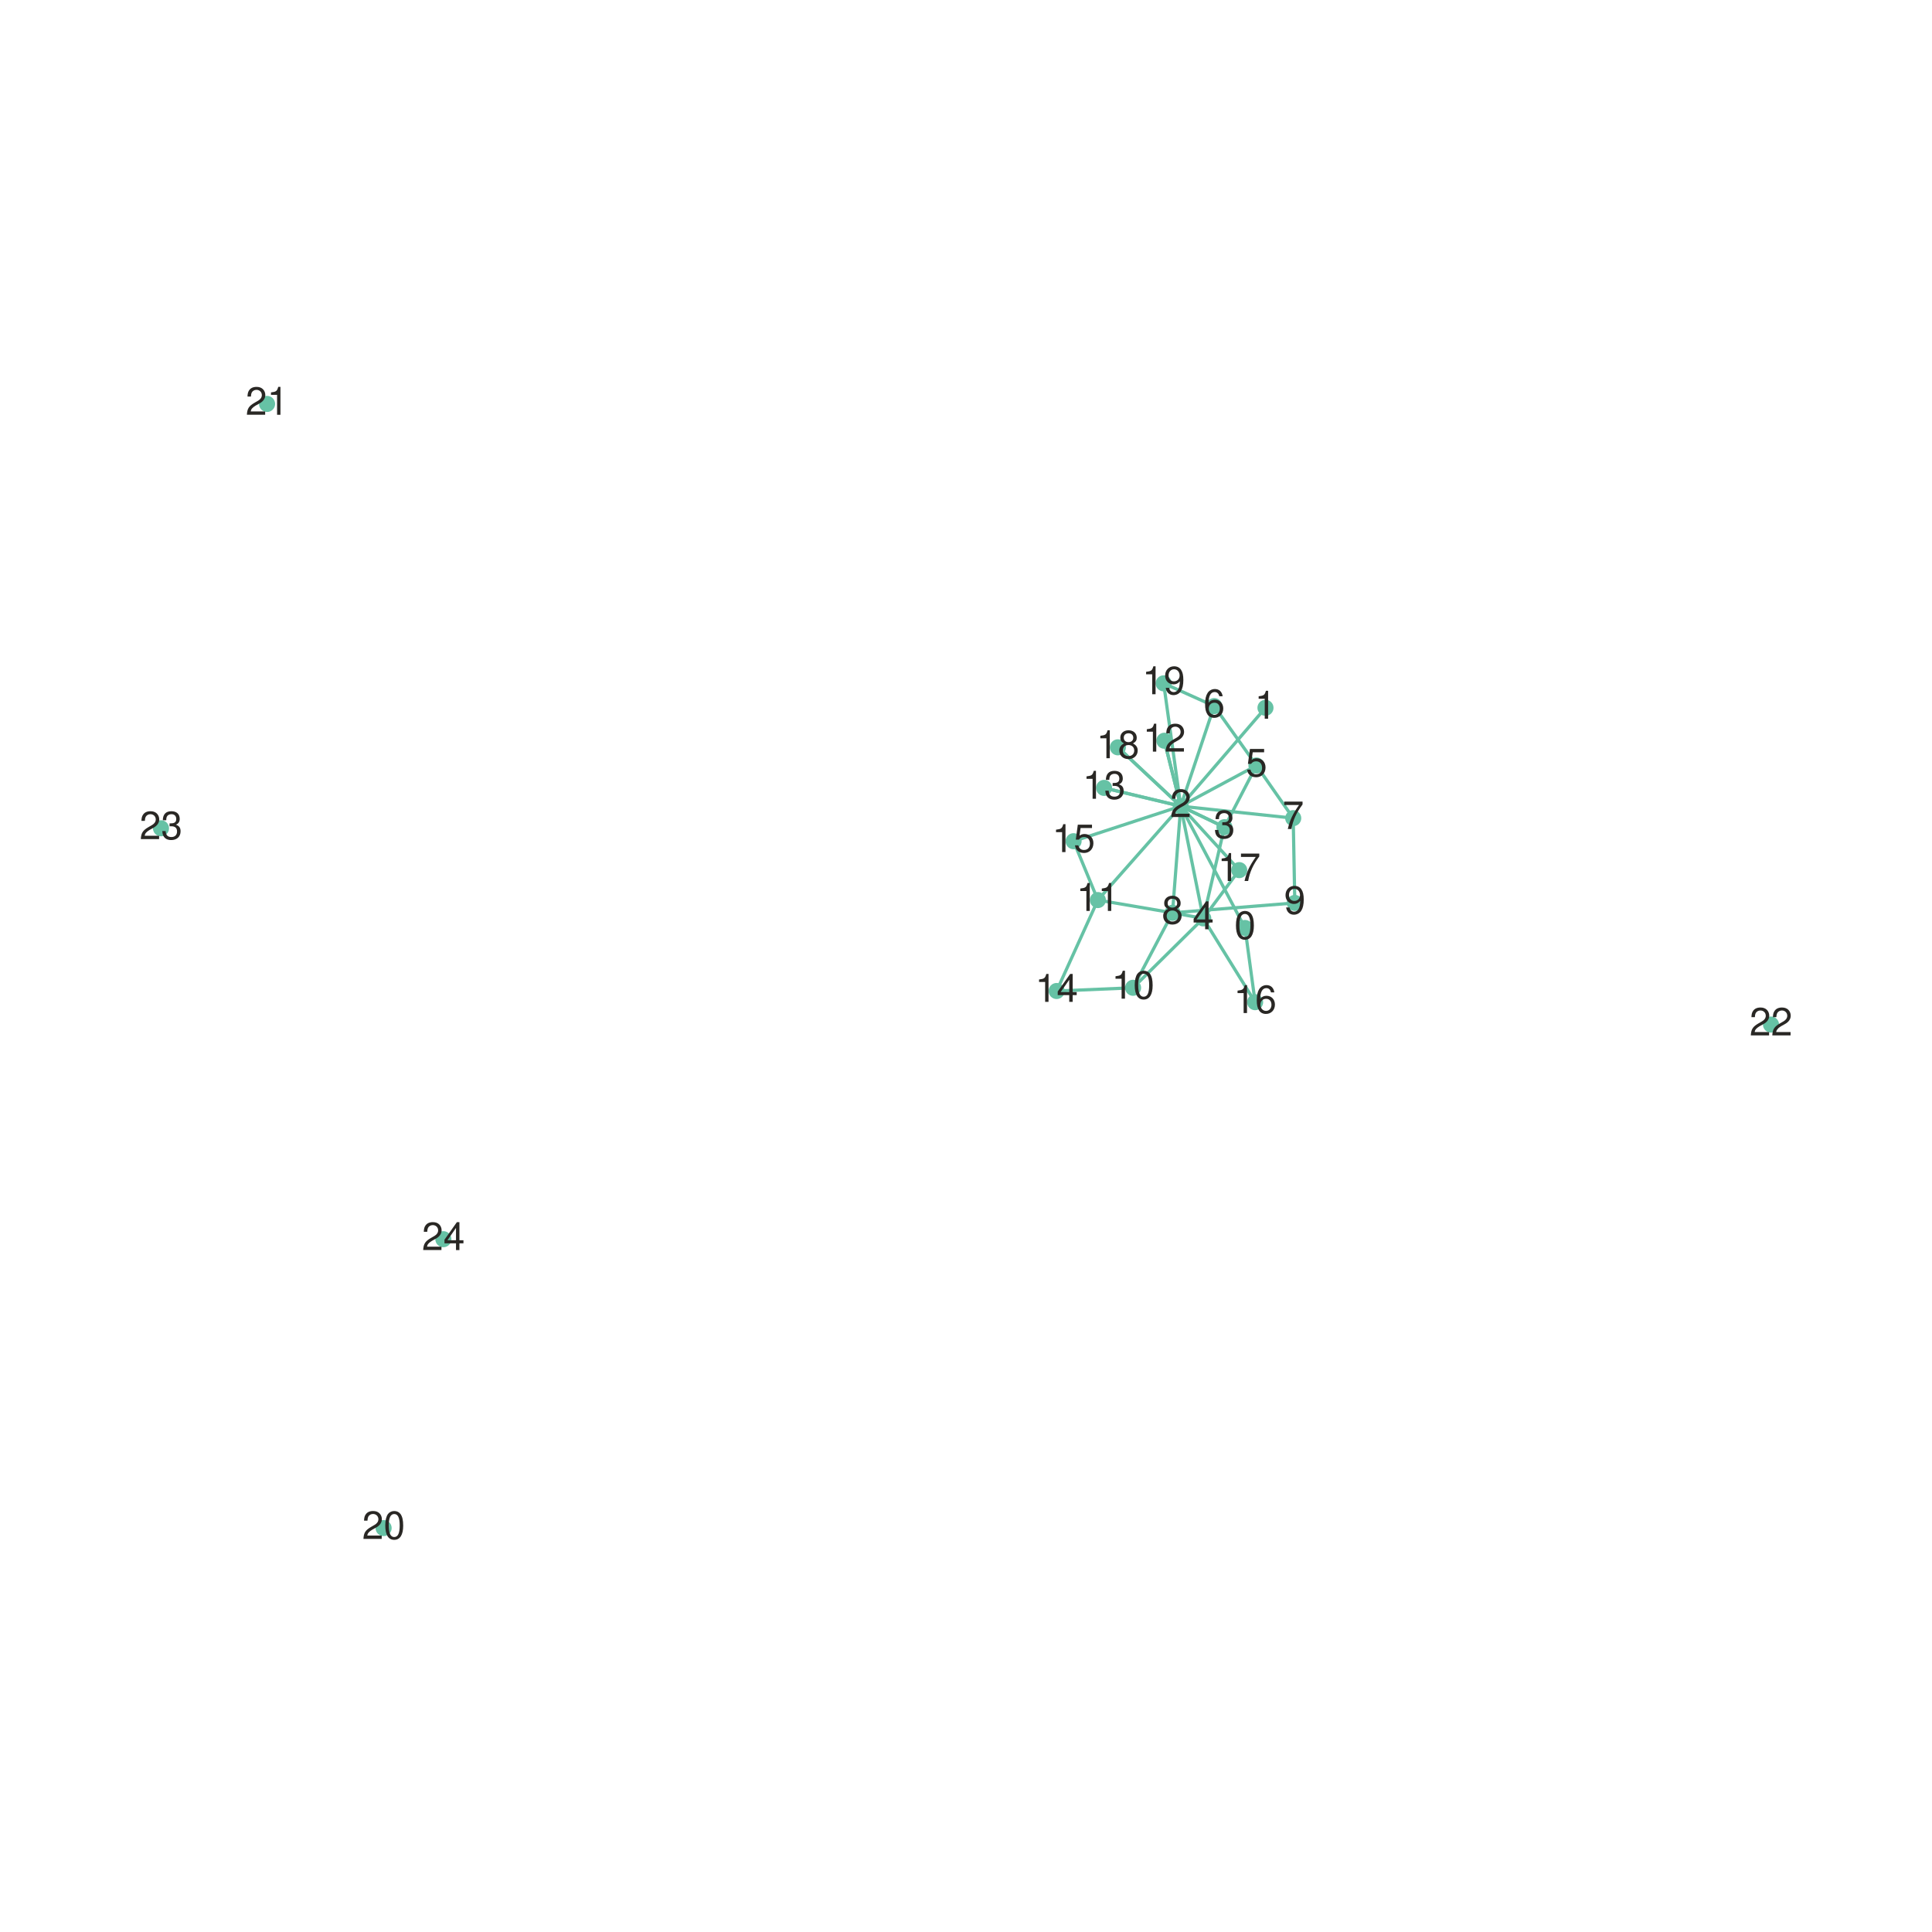
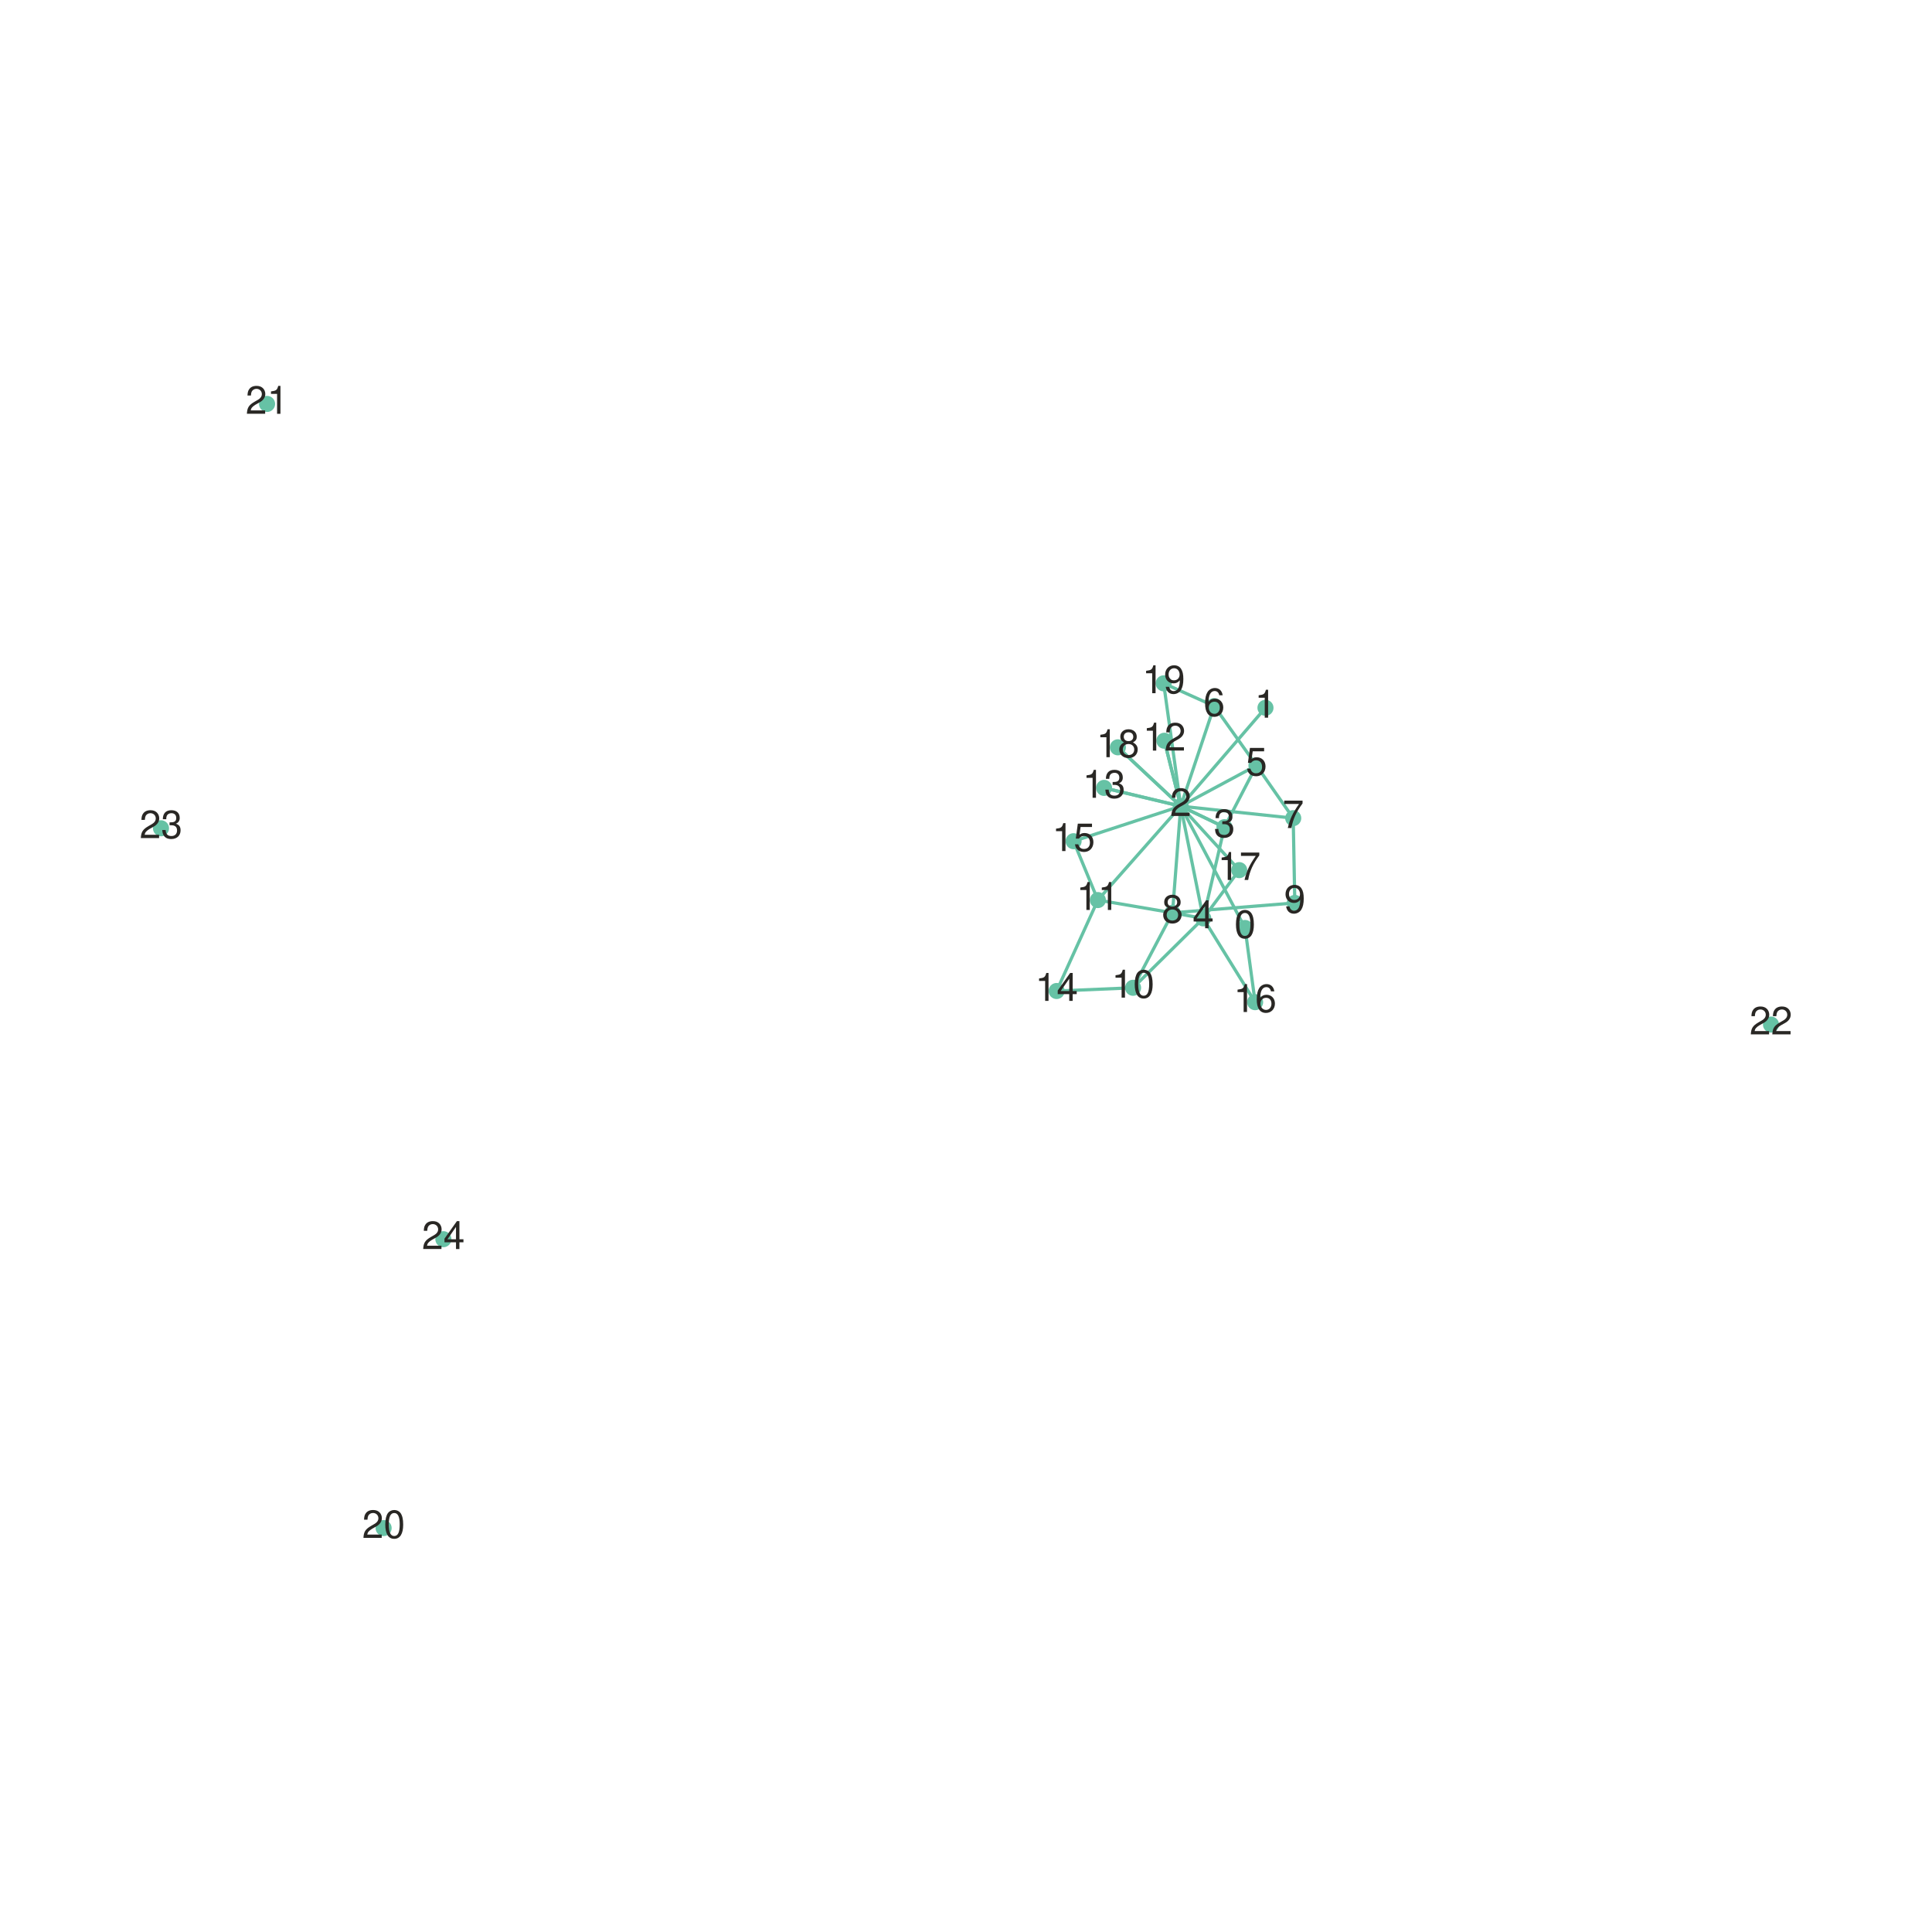
- <svg xmlns="http://www.w3.org/2000/svg" class="toyplot-canvas-Canvas" height="600px" id="t24c86a0c980145ab8fd1c8f3659954e8" preserveAspectRatio="xMidYMid meet" style="background-color:transparent;fill:rgb(16.1%,15.3%,14.1%);fill-opacity:1.0;font-family:Helvetica;font-size:12px;opacity:1.0;stroke:rgb(16.1%,15.3%,14.1%);stroke-opacity:1.0;stroke-width:1.0" viewBox="0 0 600 600" width="600px">
-   <g class="toyplot-coordinates-Cartesian" id="t1c53ac9596674d96ae95e0eca0c1ab6b">
-     <clipPath id="t31afdd91311140f9b99abbc2394564dd">
+ <svg xmlns="http://www.w3.org/2000/svg" class="toyplot-canvas-Canvas" height="600px" id="tb8183f4361eb4e918dd4fe611526c987" preserveAspectRatio="xMidYMid meet" style="background-color:transparent;fill:rgb(16.1%,15.3%,14.1%);fill-opacity:1.0;font-family:Helvetica;font-size:12px;opacity:1.0;stroke:rgb(16.1%,15.3%,14.1%);stroke-opacity:1.0;stroke-width:1.0" viewBox="0 0 600 600" width="600px">
+   <g class="toyplot-coordinates-Cartesian" id="t25305d92c6f348e4b8e2172e19352895">
+     <clipPath id="ta918a427b73640a284e67bd00d59fe16">
      <rect height="540.0" width="540.0" x="30.0" y="30.0" />
    </clipPath>
-     <g clip-path="url(#t31afdd91311140f9b99abbc2394564dd)">
-       <g class="toyplot-mark-Graph" id="t8fd8611ebd7d452ebd8314962ad119a4">
+     <g clip-path="url(#ta918a427b73640a284e67bd00d59fe16)">
+       <g class="toyplot-mark-Graph" id="t1ce1b1f6f0fc44a9a0c2550d1b0f8483">
        <g class="toyplot-Edges">
          <path d="M 366.684 250.369 L 386.659 288.195" style="fill:none;stroke:rgb(40%,76.1%,64.7%);stroke-opacity:1.0;stroke-width:1.0" />
          <path d="M 366.684 250.369 L 393.004 219.818" style="fill:none;stroke:rgb(40%,76.1%,64.7%);stroke-opacity:1.0;stroke-width:1.0" />
          <path d="M 380.265 256.892 L 366.684 250.369" style="fill:none;stroke:rgb(40%,76.1%,64.7%);stroke-opacity:1.0;stroke-width:1.0" />
          <path d="M 380.265 256.892 L 366.684 250.369" style="fill:none;stroke:rgb(40%,76.1%,64.7%);stroke-opacity:1.0;stroke-width:1.0" />
          <path d="M 373.683 285.211 L 380.265 256.892" style="fill:none;stroke:rgb(40%,76.1%,64.7%);stroke-opacity:1.0;stroke-width:1.0" />
          <path d="M 373.683 285.211 L 366.684 250.369" style="fill:none;stroke:rgb(40%,76.1%,64.7%);stroke-opacity:1.0;stroke-width:1.0" />
          <path d="M 390.203 237.732 L 366.684 250.369" style="fill:none;stroke:rgb(40%,76.1%,64.7%);stroke-opacity:1.0;stroke-width:1.0" />
          <path d="M 390.203 237.732 L 380.265 256.892" style="fill:none;stroke:rgb(40%,76.1%,64.7%);stroke-opacity:1.0;stroke-width:1.0" />
          <path d="M 377.076 219.278 L 366.684 250.369" style="fill:none;stroke:rgb(40%,76.1%,64.7%);stroke-opacity:1.0;stroke-width:1.0" />
          <path d="M 377.076 219.278 L 390.203 237.732" style="fill:none;stroke:rgb(40%,76.1%,64.7%);stroke-opacity:1.0;stroke-width:1.0" />
          <path d="M 401.621 254.088 L 390.203 237.732" style="fill:none;stroke:rgb(40%,76.1%,64.7%);stroke-opacity:1.0;stroke-width:1.0" />
          <path d="M 401.621 254.088 L 366.684 250.369" style="fill:none;stroke:rgb(40%,76.1%,64.7%);stroke-opacity:1.0;stroke-width:1.0" />
          <path d="M 364.136 283.479 L 373.683 285.211" style="fill:none;stroke:rgb(40%,76.1%,64.7%);stroke-opacity:1.0;stroke-width:1.0" />
          <path d="M 364.136 283.479 L 366.684 250.369" style="fill:none;stroke:rgb(40%,76.1%,64.7%);stroke-opacity:1.0;stroke-width:1.0" />
          <path d="M 402.113 280.414 L 364.136 283.479" style="fill:none;stroke:rgb(40%,76.1%,64.7%);stroke-opacity:1.0;stroke-width:1.0" />
          <path d="M 402.113 280.414 L 401.621 254.088" style="fill:none;stroke:rgb(40%,76.1%,64.7%);stroke-opacity:1.0;stroke-width:1.0" />
          <path d="M 351.886 306.765 L 364.136 283.479" style="fill:none;stroke:rgb(40%,76.1%,64.7%);stroke-opacity:1.0;stroke-width:1.0" />
          <path d="M 351.886 306.765 L 373.683 285.211" style="fill:none;stroke:rgb(40%,76.1%,64.7%);stroke-opacity:1.0;stroke-width:1.0" />
          <path d="M 340.951 279.525 L 364.136 283.479" style="fill:none;stroke:rgb(40%,76.1%,64.7%);stroke-opacity:1.0;stroke-width:1.0" />
          <path d="M 340.951 279.525 L 366.684 250.369" style="fill:none;stroke:rgb(40%,76.1%,64.7%);stroke-opacity:1.0;stroke-width:1.0" />
          <path d="M 361.603 230.045 L 366.684 250.369" style="fill:none;stroke:rgb(40%,76.1%,64.7%);stroke-opacity:1.0;stroke-width:1.0" />
          <path d="M 361.603 230.045 L 366.684 250.369" style="fill:none;stroke:rgb(40%,76.1%,64.7%);stroke-opacity:1.0;stroke-width:1.0" />
          <path d="M 342.879 244.69 L 366.684 250.369" style="fill:none;stroke:rgb(40%,76.1%,64.7%);stroke-opacity:1.0;stroke-width:1.0" />
          <path d="M 342.879 244.69 L 366.684 250.369" style="fill:none;stroke:rgb(40%,76.1%,64.7%);stroke-opacity:1.0;stroke-width:1.0" />
          <path d="M 328.142 307.766 L 351.886 306.765" style="fill:none;stroke:rgb(40%,76.1%,64.7%);stroke-opacity:1.0;stroke-width:1.0" />
          <path d="M 328.142 307.766 L 340.951 279.525" style="fill:none;stroke:rgb(40%,76.1%,64.7%);stroke-opacity:1.0;stroke-width:1.0" />
          <path d="M 333.412 261.245 L 366.684 250.369" style="fill:none;stroke:rgb(40%,76.1%,64.7%);stroke-opacity:1.0;stroke-width:1.0" />
          <path d="M 333.412 261.245 L 340.951 279.525" style="fill:none;stroke:rgb(40%,76.1%,64.7%);stroke-opacity:1.0;stroke-width:1.0" />
          <path d="M 389.786 311.231 L 373.683 285.211" style="fill:none;stroke:rgb(40%,76.1%,64.7%);stroke-opacity:1.0;stroke-width:1.0" />
          <path d="M 389.786 311.231 L 386.659 288.195" style="fill:none;stroke:rgb(40%,76.1%,64.7%);stroke-opacity:1.0;stroke-width:1.0" />
          <path d="M 384.849 270.223 L 366.684 250.369" style="fill:none;stroke:rgb(40%,76.1%,64.7%);stroke-opacity:1.0;stroke-width:1.0" />
          <path d="M 384.849 270.223 L 373.683 285.211" style="fill:none;stroke:rgb(40%,76.1%,64.7%);stroke-opacity:1.0;stroke-width:1.0" />
          <path d="M 347.168 232.09 L 366.684 250.369" style="fill:none;stroke:rgb(40%,76.1%,64.7%);stroke-opacity:1.0;stroke-width:1.0" />
          <path d="M 347.168 232.09 L 366.684 250.369" style="fill:none;stroke:rgb(40%,76.1%,64.7%);stroke-opacity:1.0;stroke-width:1.0" />
          <path d="M 361.388 212.22 L 366.684 250.369" style="fill:none;stroke:rgb(40%,76.1%,64.7%);stroke-opacity:1.0;stroke-width:1.0" />
          <path d="M 361.388 212.22 L 377.076 219.278" style="fill:none;stroke:rgb(40%,76.1%,64.7%);stroke-opacity:1.0;stroke-width:1.0" />
        </g>
        <g class="toyplot-Vertices">
          <g class="toyplot-Datum" style="fill:rgb(40%,76.1%,64.7%);fill-opacity:1.0;opacity:1.0;stroke:rgb(40%,76.1%,64.7%);stroke-opacity:1.0">
            <circle cx="386.659" cy="288.195" r="2.0" />
          </g>
          <g class="toyplot-Datum" style="fill:rgb(40%,76.1%,64.7%);fill-opacity:1.0;opacity:1.0;stroke:rgb(40%,76.1%,64.7%);stroke-opacity:1.0">
            <circle cx="393.004" cy="219.818" r="2.0" />
          </g>
          <g class="toyplot-Datum" style="fill:rgb(40%,76.1%,64.7%);fill-opacity:1.0;opacity:1.0;stroke:rgb(40%,76.1%,64.7%);stroke-opacity:1.0">
            <circle cx="366.684" cy="250.369" r="2.0" />
          </g>
          <g class="toyplot-Datum" style="fill:rgb(40%,76.1%,64.7%);fill-opacity:1.0;opacity:1.0;stroke:rgb(40%,76.1%,64.7%);stroke-opacity:1.0">
            <circle cx="380.265" cy="256.892" r="2.0" />
          </g>
          <g class="toyplot-Datum" style="fill:rgb(40%,76.1%,64.7%);fill-opacity:1.0;opacity:1.0;stroke:rgb(40%,76.1%,64.7%);stroke-opacity:1.0">
            <circle cx="373.683" cy="285.211" r="2.0" />
          </g>
          <g class="toyplot-Datum" style="fill:rgb(40%,76.1%,64.7%);fill-opacity:1.0;opacity:1.0;stroke:rgb(40%,76.1%,64.7%);stroke-opacity:1.0">
            <circle cx="390.203" cy="237.732" r="2.0" />
          </g>
          <g class="toyplot-Datum" style="fill:rgb(40%,76.1%,64.7%);fill-opacity:1.0;opacity:1.0;stroke:rgb(40%,76.1%,64.7%);stroke-opacity:1.0">
            <circle cx="377.076" cy="219.278" r="2.0" />
          </g>
          <g class="toyplot-Datum" style="fill:rgb(40%,76.1%,64.7%);fill-opacity:1.0;opacity:1.0;stroke:rgb(40%,76.1%,64.7%);stroke-opacity:1.0">
            <circle cx="401.621" cy="254.088" r="2.0" />
          </g>
          <g class="toyplot-Datum" style="fill:rgb(40%,76.1%,64.7%);fill-opacity:1.0;opacity:1.0;stroke:rgb(40%,76.1%,64.7%);stroke-opacity:1.0">
            <circle cx="364.136" cy="283.479" r="2.0" />
          </g>
          <g class="toyplot-Datum" style="fill:rgb(40%,76.1%,64.7%);fill-opacity:1.0;opacity:1.0;stroke:rgb(40%,76.1%,64.7%);stroke-opacity:1.0">
            <circle cx="402.113" cy="280.414" r="2.0" />
          </g>
          <g class="toyplot-Datum" style="fill:rgb(40%,76.1%,64.7%);fill-opacity:1.0;opacity:1.0;stroke:rgb(40%,76.1%,64.7%);stroke-opacity:1.0">
            <circle cx="351.886" cy="306.765" r="2.0" />
          </g>
          <g class="toyplot-Datum" style="fill:rgb(40%,76.1%,64.7%);fill-opacity:1.0;opacity:1.0;stroke:rgb(40%,76.1%,64.7%);stroke-opacity:1.0">
            <circle cx="340.951" cy="279.525" r="2.0" />
          </g>
          <g class="toyplot-Datum" style="fill:rgb(40%,76.1%,64.7%);fill-opacity:1.0;opacity:1.0;stroke:rgb(40%,76.1%,64.7%);stroke-opacity:1.0">
            <circle cx="361.603" cy="230.045" r="2.0" />
          </g>
          <g class="toyplot-Datum" style="fill:rgb(40%,76.1%,64.7%);fill-opacity:1.0;opacity:1.0;stroke:rgb(40%,76.1%,64.7%);stroke-opacity:1.0">
            <circle cx="342.879" cy="244.69" r="2.0" />
          </g>
          <g class="toyplot-Datum" style="fill:rgb(40%,76.1%,64.7%);fill-opacity:1.0;opacity:1.0;stroke:rgb(40%,76.1%,64.7%);stroke-opacity:1.0">
            <circle cx="328.142" cy="307.766" r="2.0" />
          </g>
          <g class="toyplot-Datum" style="fill:rgb(40%,76.1%,64.7%);fill-opacity:1.0;opacity:1.0;stroke:rgb(40%,76.1%,64.7%);stroke-opacity:1.0">
            <circle cx="333.412" cy="261.245" r="2.0" />
          </g>
          <g class="toyplot-Datum" style="fill:rgb(40%,76.1%,64.7%);fill-opacity:1.0;opacity:1.0;stroke:rgb(40%,76.1%,64.7%);stroke-opacity:1.0">
            <circle cx="389.786" cy="311.231" r="2.0" />
          </g>
          <g class="toyplot-Datum" style="fill:rgb(40%,76.1%,64.7%);fill-opacity:1.0;opacity:1.0;stroke:rgb(40%,76.1%,64.7%);stroke-opacity:1.0">
            <circle cx="384.849" cy="270.223" r="2.0" />
          </g>
          <g class="toyplot-Datum" style="fill:rgb(40%,76.1%,64.7%);fill-opacity:1.0;opacity:1.0;stroke:rgb(40%,76.1%,64.7%);stroke-opacity:1.0">
            <circle cx="347.168" cy="232.09" r="2.0" />
          </g>
          <g class="toyplot-Datum" style="fill:rgb(40%,76.1%,64.7%);fill-opacity:1.0;opacity:1.0;stroke:rgb(40%,76.1%,64.7%);stroke-opacity:1.0">
            <circle cx="361.388" cy="212.22" r="2.0" />
          </g>
          <g class="toyplot-Datum" style="fill:rgb(40%,76.1%,64.7%);fill-opacity:1.0;opacity:1.0;stroke:rgb(40%,76.1%,64.7%);stroke-opacity:1.0">
            <circle cx="119.136" cy="474.556" r="2.0" />
          </g>
          <g class="toyplot-Datum" style="fill:rgb(40%,76.1%,64.7%);fill-opacity:1.0;opacity:1.0;stroke:rgb(40%,76.1%,64.7%);stroke-opacity:1.0">
            <circle cx="82.94" cy="125.444" r="2.0" />
          </g>
          <g class="toyplot-Datum" style="fill:rgb(40%,76.1%,64.7%);fill-opacity:1.0;opacity:1.0;stroke:rgb(40%,76.1%,64.7%);stroke-opacity:1.0">
            <circle cx="550.0" cy="318.188" r="2.0" />
          </g>
          <g class="toyplot-Datum" style="fill:rgb(40%,76.1%,64.7%);fill-opacity:1.0;opacity:1.0;stroke:rgb(40%,76.1%,64.7%);stroke-opacity:1.0">
            <circle cx="50.0" cy="257.229" r="2.0" />
          </g>
          <g class="toyplot-Datum" style="fill:rgb(40%,76.1%,64.7%);fill-opacity:1.0;opacity:1.0;stroke:rgb(40%,76.1%,64.7%);stroke-opacity:1.0">
            <circle cx="137.693" cy="384.843" r="2.0" />
          </g>
        </g>
        <g class="toyplot-Labels">
-           <text class="toyplot-Datum" style="font-weight:normal;stroke:none;text-anchor:middle" transform="translate(386.659,288.1954)translate(0,3.375)">
-             <tspan style="font-size:12.0px">0</tspan>
-           </text>
-           <text class="toyplot-Datum" style="font-weight:normal;stroke:none;text-anchor:middle" transform="translate(393.0036,219.8183)translate(0,3.375)">
-             <tspan style="font-size:12.0px">1</tspan>
-           </text>
-           <text class="toyplot-Datum" style="font-weight:normal;stroke:none;text-anchor:middle" transform="translate(366.6841,250.3687)translate(0,3.375)">
-             <tspan style="font-size:12.0px">2</tspan>
-           </text>
-           <text class="toyplot-Datum" style="font-weight:normal;stroke:none;text-anchor:middle" transform="translate(380.2652,256.8917)translate(0,3.375)">
-             <tspan style="font-size:12.0px">3</tspan>
-           </text>
-           <text class="toyplot-Datum" style="font-weight:normal;stroke:none;text-anchor:middle" transform="translate(373.683,285.2106)translate(0,3.375)">
-             <tspan style="font-size:12.0px">4</tspan>
-           </text>
-           <text class="toyplot-Datum" style="font-weight:normal;stroke:none;text-anchor:middle" transform="translate(390.2028,237.7317)translate(0,3.375)">
-             <tspan style="font-size:12.0px">5</tspan>
-           </text>
-           <text class="toyplot-Datum" style="font-weight:normal;stroke:none;text-anchor:middle" transform="translate(377.0756,219.2781)translate(0,3.375)">
-             <tspan style="font-size:12.0px">6</tspan>
-           </text>
-           <text class="toyplot-Datum" style="font-weight:normal;stroke:none;text-anchor:middle" transform="translate(401.621,254.0883)translate(0,3.375)">
-             <tspan style="font-size:12.0px">7</tspan>
-           </text>
-           <text class="toyplot-Datum" style="font-weight:normal;stroke:none;text-anchor:middle" transform="translate(364.1356,283.4786)translate(0,3.375)">
-             <tspan style="font-size:12.0px">8</tspan>
-           </text>
-           <text class="toyplot-Datum" style="font-weight:normal;stroke:none;text-anchor:middle" transform="translate(402.1128,280.414)translate(0,3.375)">
-             <tspan style="font-size:12.0px">9</tspan>
-           </text>
-           <text class="toyplot-Datum" style="font-weight:normal;stroke:none;text-anchor:middle" transform="translate(351.8861,306.7646)translate(0,3.375)">
-             <tspan style="font-size:12.0px">10</tspan>
-           </text>
-           <text class="toyplot-Datum" style="font-weight:normal;stroke:none;text-anchor:middle" transform="translate(340.9511,279.5252)translate(0,3.375)">
-             <tspan style="font-size:12.0px">11</tspan>
-           </text>
-           <text class="toyplot-Datum" style="font-weight:normal;stroke:none;text-anchor:middle" transform="translate(361.6031,230.0453)translate(0,3.375)">
-             <tspan style="font-size:12.0px">12</tspan>
-           </text>
-           <text class="toyplot-Datum" style="font-weight:normal;stroke:none;text-anchor:middle" transform="translate(342.8794,244.69)translate(0,3.375)">
-             <tspan style="font-size:12.0px">13</tspan>
-           </text>
-           <text class="toyplot-Datum" style="font-weight:normal;stroke:none;text-anchor:middle" transform="translate(328.1423,307.7655)translate(0,3.375)">
-             <tspan style="font-size:12.0px">14</tspan>
-           </text>
-           <text class="toyplot-Datum" style="font-weight:normal;stroke:none;text-anchor:middle" transform="translate(333.4117,261.2452)translate(0,3.375)">
-             <tspan style="font-size:12.0px">15</tspan>
-           </text>
-           <text class="toyplot-Datum" style="font-weight:normal;stroke:none;text-anchor:middle" transform="translate(389.7856,311.2311)translate(0,3.375)">
-             <tspan style="font-size:12.0px">16</tspan>
-           </text>
-           <text class="toyplot-Datum" style="font-weight:normal;stroke:none;text-anchor:middle" transform="translate(384.8488,270.2225)translate(0,3.375)">
-             <tspan style="font-size:12.0px">17</tspan>
-           </text>
-           <text class="toyplot-Datum" style="font-weight:normal;stroke:none;text-anchor:middle" transform="translate(347.1684,232.0898)translate(0,3.375)">
-             <tspan style="font-size:12.0px">18</tspan>
-           </text>
-           <text class="toyplot-Datum" style="font-weight:normal;stroke:none;text-anchor:middle" transform="translate(361.3876,212.2202)translate(0,3.375)">
-             <tspan style="font-size:12.0px">19</tspan>
-           </text>
-           <text class="toyplot-Datum" style="font-weight:normal;stroke:none;text-anchor:middle" transform="translate(119.1365,474.5555)translate(0,3.375)">
-             <tspan style="font-size:12.0px">20</tspan>
-           </text>
-           <text class="toyplot-Datum" style="font-weight:normal;stroke:none;text-anchor:middle" transform="translate(82.94018,125.4445)translate(0,3.375)">
-             <tspan style="font-size:12.0px">21</tspan>
-           </text>
-           <text class="toyplot-Datum" style="font-weight:normal;stroke:none;text-anchor:middle" transform="translate(550.0,318.1882)translate(0,3.375)">
-             <tspan style="font-size:12.0px">22</tspan>
-           </text>
-           <text class="toyplot-Datum" style="font-weight:normal;stroke:none;text-anchor:middle" transform="translate(50.0,257.2294)translate(0,3.375)">
-             <tspan style="font-size:12.0px">23</tspan>
-           </text>
-           <text class="toyplot-Datum" style="font-weight:normal;stroke:none;text-anchor:middle" transform="translate(137.6931,384.8429)translate(0,3.375)">
-             <tspan style="font-size:12.0px">24</tspan>
-           </text>
+           <g class="toyplot-Datum" transform="translate(386.659,288.1954)">
+             <text style="fill:rgb(16.1%,15.3%,14.1%);fill-opacity:1.0;font-family:helvetica;font-size:12.0;font-weight:normal;stroke:none;vertical-align:baseline;white-space:pre" x="-3.336" y="3.066">0</text>
+           </g>
+           <g class="toyplot-Datum" transform="translate(393.0036,219.8183)">
+             <text style="fill:rgb(16.1%,15.3%,14.1%);fill-opacity:1.0;font-family:helvetica;font-size:12.0;font-weight:normal;stroke:none;vertical-align:baseline;white-space:pre" x="-3.336" y="3.066">1</text>
+           </g>
+           <g class="toyplot-Datum" transform="translate(366.6841,250.3687)">
+             <text style="fill:rgb(16.1%,15.3%,14.1%);fill-opacity:1.0;font-family:helvetica;font-size:12.0;font-weight:normal;stroke:none;vertical-align:baseline;white-space:pre" x="-3.336" y="3.066">2</text>
+           </g>
+           <g class="toyplot-Datum" transform="translate(380.2652,256.8917)">
+             <text style="fill:rgb(16.1%,15.3%,14.1%);fill-opacity:1.0;font-family:helvetica;font-size:12.0;font-weight:normal;stroke:none;vertical-align:baseline;white-space:pre" x="-3.336" y="3.066">3</text>
+           </g>
+           <g class="toyplot-Datum" transform="translate(373.683,285.2106)">
+             <text style="fill:rgb(16.1%,15.3%,14.1%);fill-opacity:1.0;font-family:helvetica;font-size:12.0;font-weight:normal;stroke:none;vertical-align:baseline;white-space:pre" x="-3.336" y="3.066">4</text>
+           </g>
+           <g class="toyplot-Datum" transform="translate(390.2028,237.7317)">
+             <text style="fill:rgb(16.1%,15.3%,14.1%);fill-opacity:1.0;font-family:helvetica;font-size:12.0;font-weight:normal;stroke:none;vertical-align:baseline;white-space:pre" x="-3.336" y="3.066">5</text>
+           </g>
+           <g class="toyplot-Datum" transform="translate(377.0756,219.2781)">
+             <text style="fill:rgb(16.1%,15.3%,14.1%);fill-opacity:1.0;font-family:helvetica;font-size:12.0;font-weight:normal;stroke:none;vertical-align:baseline;white-space:pre" x="-3.336" y="3.066">6</text>
+           </g>
+           <g class="toyplot-Datum" transform="translate(401.621,254.0883)">
+             <text style="fill:rgb(16.1%,15.3%,14.1%);fill-opacity:1.0;font-family:helvetica;font-size:12.0;font-weight:normal;stroke:none;vertical-align:baseline;white-space:pre" x="-3.336" y="3.066">7</text>
+           </g>
+           <g class="toyplot-Datum" transform="translate(364.1356,283.4786)">
+             <text style="fill:rgb(16.1%,15.3%,14.1%);fill-opacity:1.0;font-family:helvetica;font-size:12.0;font-weight:normal;stroke:none;vertical-align:baseline;white-space:pre" x="-3.336" y="3.066">8</text>
+           </g>
+           <g class="toyplot-Datum" transform="translate(402.1128,280.414)">
+             <text style="fill:rgb(16.1%,15.3%,14.1%);fill-opacity:1.0;font-family:helvetica;font-size:12.0;font-weight:normal;stroke:none;vertical-align:baseline;white-space:pre" x="-3.336" y="3.066">9</text>
+           </g>
+           <g class="toyplot-Datum" transform="translate(351.8861,306.7646)">
+             <text style="fill:rgb(16.1%,15.3%,14.1%);fill-opacity:1.0;font-family:helvetica;font-size:12.0;font-weight:normal;stroke:none;vertical-align:baseline;white-space:pre" x="-6.672" y="3.066">10</text>
+           </g>
+           <g class="toyplot-Datum" transform="translate(340.9511,279.5252)">
+             <text style="fill:rgb(16.1%,15.3%,14.1%);fill-opacity:1.0;font-family:helvetica;font-size:12.0;font-weight:normal;stroke:none;vertical-align:baseline;white-space:pre" x="-6.672" y="3.066">11</text>
+           </g>
+           <g class="toyplot-Datum" transform="translate(361.6031,230.0453)">
+             <text style="fill:rgb(16.1%,15.3%,14.1%);fill-opacity:1.0;font-family:helvetica;font-size:12.0;font-weight:normal;stroke:none;vertical-align:baseline;white-space:pre" x="-6.672" y="3.066">12</text>
+           </g>
+           <g class="toyplot-Datum" transform="translate(342.8794,244.69)">
+             <text style="fill:rgb(16.1%,15.3%,14.1%);fill-opacity:1.0;font-family:helvetica;font-size:12.0;font-weight:normal;stroke:none;vertical-align:baseline;white-space:pre" x="-6.672" y="3.066">13</text>
+           </g>
+           <g class="toyplot-Datum" transform="translate(328.1423,307.7655)">
+             <text style="fill:rgb(16.1%,15.3%,14.1%);fill-opacity:1.0;font-family:helvetica;font-size:12.0;font-weight:normal;stroke:none;vertical-align:baseline;white-space:pre" x="-6.672" y="3.066">14</text>
+           </g>
+           <g class="toyplot-Datum" transform="translate(333.4117,261.2452)">
+             <text style="fill:rgb(16.1%,15.3%,14.1%);fill-opacity:1.0;font-family:helvetica;font-size:12.0;font-weight:normal;stroke:none;vertical-align:baseline;white-space:pre" x="-6.672" y="3.066">15</text>
+           </g>
+           <g class="toyplot-Datum" transform="translate(389.7856,311.2311)">
+             <text style="fill:rgb(16.1%,15.3%,14.1%);fill-opacity:1.0;font-family:helvetica;font-size:12.0;font-weight:normal;stroke:none;vertical-align:baseline;white-space:pre" x="-6.672" y="3.066">16</text>
+           </g>
+           <g class="toyplot-Datum" transform="translate(384.8488,270.2225)">
+             <text style="fill:rgb(16.1%,15.3%,14.1%);fill-opacity:1.0;font-family:helvetica;font-size:12.0;font-weight:normal;stroke:none;vertical-align:baseline;white-space:pre" x="-6.672" y="3.066">17</text>
+           </g>
+           <g class="toyplot-Datum" transform="translate(347.1684,232.0898)">
+             <text style="fill:rgb(16.1%,15.3%,14.1%);fill-opacity:1.0;font-family:helvetica;font-size:12.0;font-weight:normal;stroke:none;vertical-align:baseline;white-space:pre" x="-6.672" y="3.066">18</text>
+           </g>
+           <g class="toyplot-Datum" transform="translate(361.3876,212.2202)">
+             <text style="fill:rgb(16.1%,15.3%,14.1%);fill-opacity:1.0;font-family:helvetica;font-size:12.0;font-weight:normal;stroke:none;vertical-align:baseline;white-space:pre" x="-6.672" y="3.066">19</text>
+           </g>
+           <g class="toyplot-Datum" transform="translate(119.1365,474.5555)">
+             <text style="fill:rgb(16.1%,15.3%,14.1%);fill-opacity:1.0;font-family:helvetica;font-size:12.0;font-weight:normal;stroke:none;vertical-align:baseline;white-space:pre" x="-6.672" y="3.066">20</text>
+           </g>
+           <g class="toyplot-Datum" transform="translate(82.94018,125.4445)">
+             <text style="fill:rgb(16.1%,15.3%,14.1%);fill-opacity:1.0;font-family:helvetica;font-size:12.0;font-weight:normal;stroke:none;vertical-align:baseline;white-space:pre" x="-6.672" y="3.066">21</text>
+           </g>
+           <g class="toyplot-Datum" transform="translate(550.0,318.1882)">
+             <text style="fill:rgb(16.1%,15.3%,14.1%);fill-opacity:1.0;font-family:helvetica;font-size:12.0;font-weight:normal;stroke:none;vertical-align:baseline;white-space:pre" x="-6.672" y="3.066">22</text>
+           </g>
+           <g class="toyplot-Datum" transform="translate(50.0,257.2294)">
+             <text style="fill:rgb(16.1%,15.3%,14.1%);fill-opacity:1.0;font-family:helvetica;font-size:12.0;font-weight:normal;stroke:none;vertical-align:baseline;white-space:pre" x="-6.672" y="3.066">23</text>
+           </g>
+           <g class="toyplot-Datum" transform="translate(137.6931,384.8429)">
+             <text style="fill:rgb(16.1%,15.3%,14.1%);fill-opacity:1.0;font-family:helvetica;font-size:12.0;font-weight:normal;stroke:none;vertical-align:baseline;white-space:pre" x="-6.672" y="3.066">24</text>
+           </g>
        </g>
      </g>
    </g>
  </g>
</svg>
